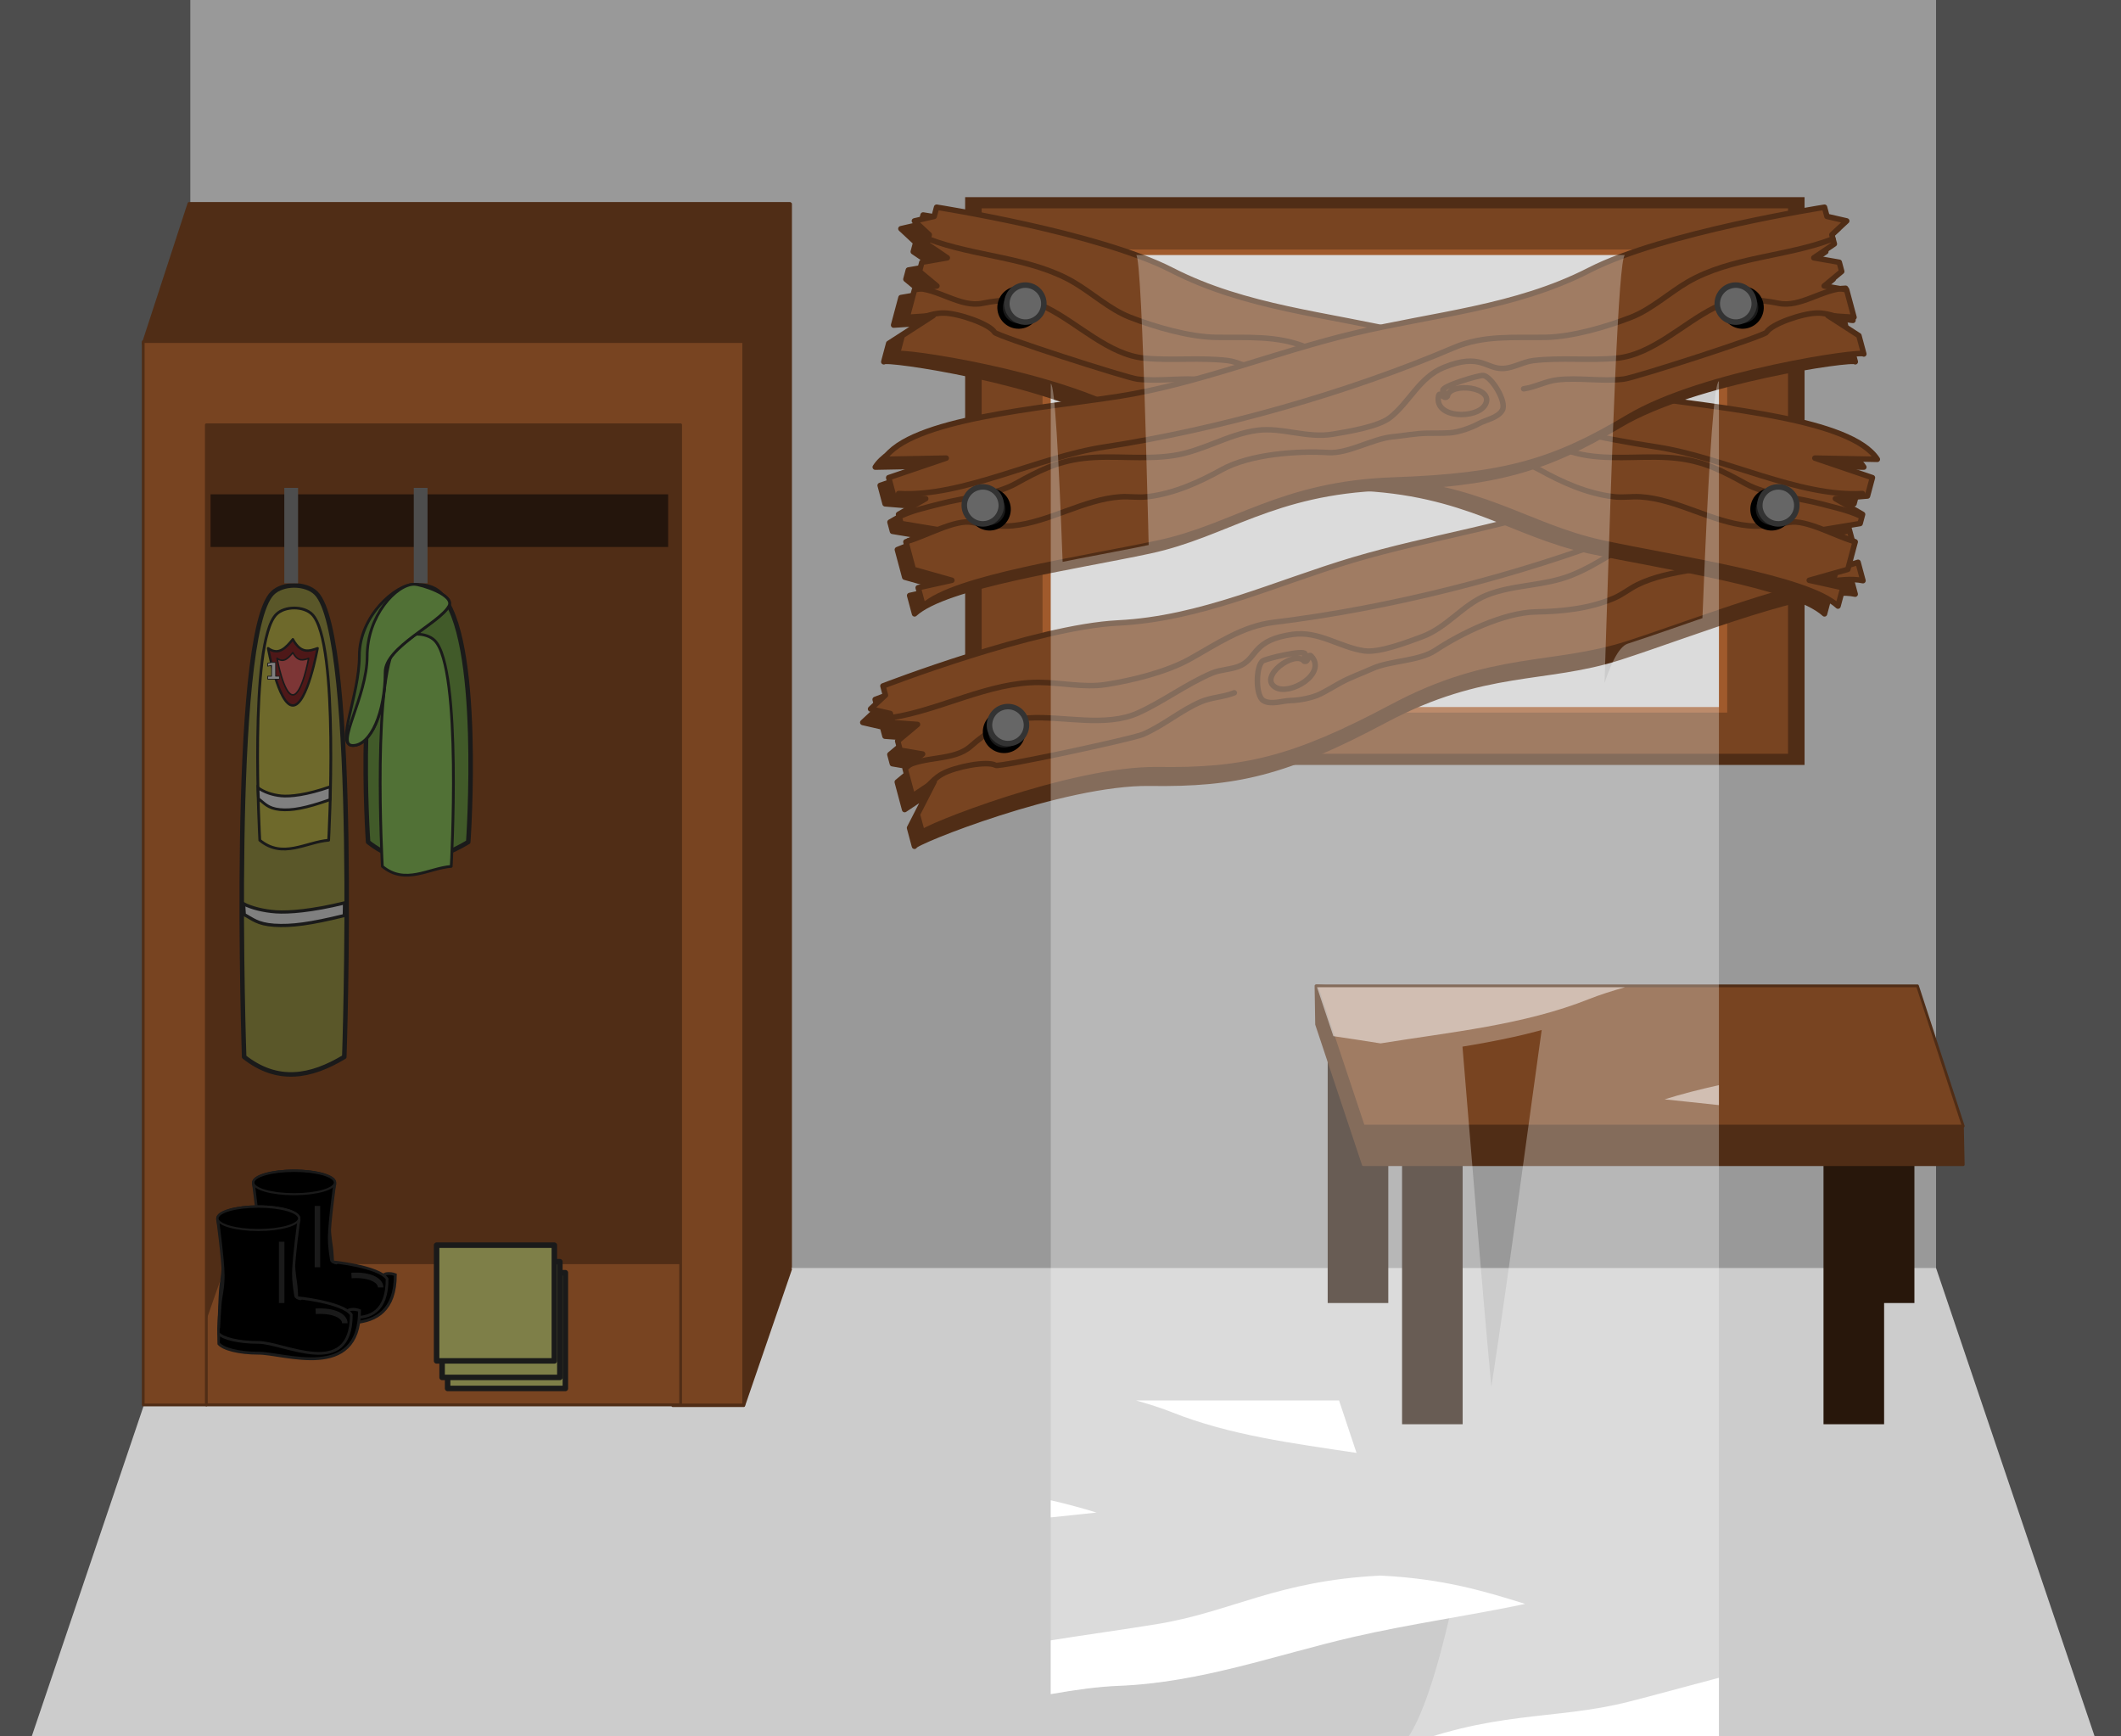
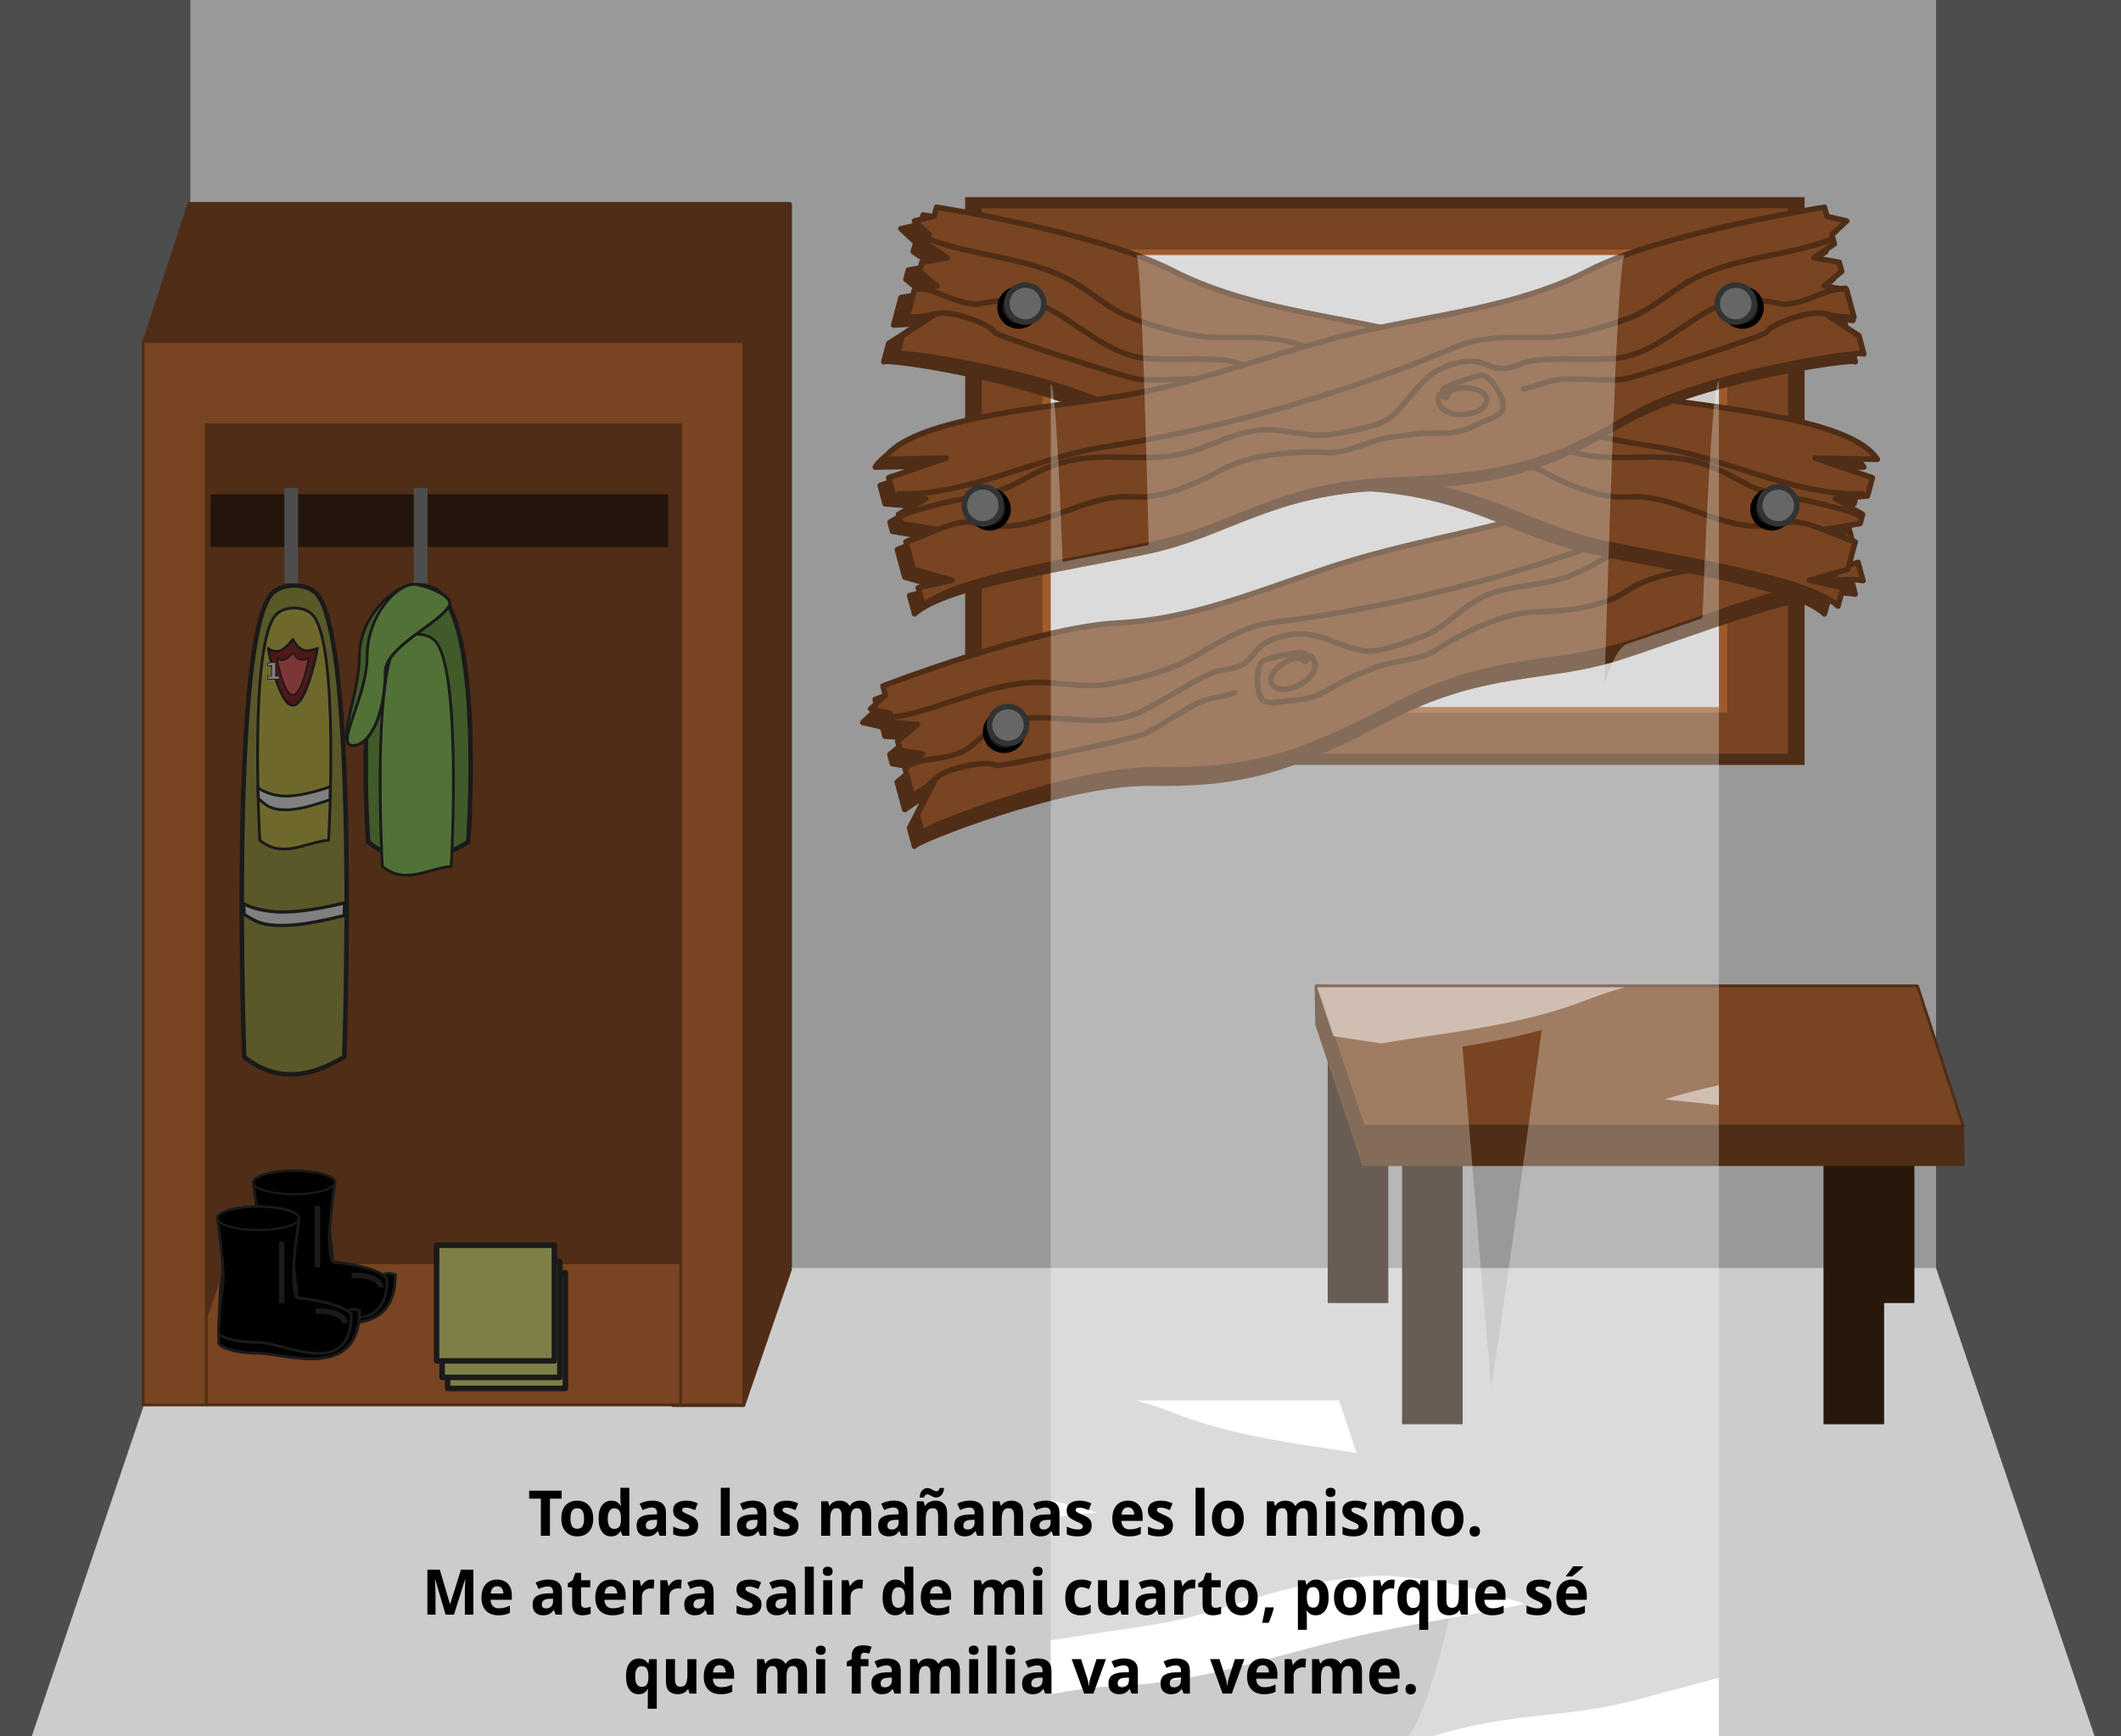
<svg xmlns="http://www.w3.org/2000/svg" xmlns:xlink="http://www.w3.org/1999/xlink" width="770" height="630" id="svg3278" version="1.1">
  <defs id="defs3280">
    <linearGradient id="linearGradient4166">
      <stop style="stop-color:#ff3838;stop-opacity:0.227;" offset="0" id="stop4168" />
      <stop style="stop-color:#cc0000;stop-opacity:0.636;" offset="1" id="stop4170" />
    </linearGradient>
    <radialGradient xlink:href="#linearGradient4166" id="radialGradient4172" cx="389.616" cy="317.459" fx="389.616" fy="317.459" r="402.344" gradientTransform="matrix(1,0,0,0.8119508,0,59.69788)" gradientUnits="userSpaceOnUse" />
  </defs>
  <g id="layer1" transform="translate(0,-422.3622)">
    <rect y="881.242" x="-149.907" height="483.661" width="1074.802" id="rect4262" style="fill:#cccccc;stroke:none" />
    <path style="fill:#502d16;fill-opacity:1;fill-rule:nonzero;stroke:#502d16;stroke-width:1;stroke-linecap:round;stroke-linejoin:round;stroke-miterlimit:4;stroke-opacity:1;stroke-dasharray:none" d="m 287,460.75 -17,49.5 -25.75,0 19,-66.16 z" id="path4005" transform="translate(0,422.3622)" />
    <rect style="fill:#999999;stroke:none" id="rect4253" width="639.225" height="719.661" x="67.882" y="-259.367" transform="translate(0,422.3622)" />
    <rect y="836.362" x="662" height="103" width="22" id="rect4081" style="fill:#28170b;fill-opacity:1;fill-rule:nonzero;stroke:none" />
    <path style="fill:#4d4d4d;stroke:none" d="m 69.094,-283.375 -255.781,755.344 0,743.656 255.781,-755.344 z" transform="translate(0,422.3622)" id="rect4255" />
    <path id="path4260" d="m 702.853,138.987 255.781,755.344 0,743.656 -255.781,-755.344 z" style="fill:#4d4d4d;stroke:none" />
    <rect y="493.933" x="350.382" height="206.106" width="304.742" id="rect4285" style="fill:#502d16;fill-opacity:1;fill-rule:nonzero;stroke:none" />
    <rect style="fill:#784421;fill-opacity:1;fill-rule:nonzero;stroke:none" id="rect4264" width="292.742" height="197.99" x="356.382" y="75.628" transform="translate(0,422.3622)" />
    <rect style="fill:#a05a2c;fill-opacity:1;fill-rule:nonzero;stroke:none" id="rect4287" width="248.558" height="168.107" x="378.474" y="512.932" />
    <rect y="514.961" x="381.474" height="164.049" width="242.558" id="rect4266" style="fill:#cccccc;fill-opacity:1;fill-rule:nonzero;stroke:none" />
    <g id="g4311" transform="matrix(0.9659258,-0.258819,0.258819,0.9659258,-124.1909,257.4141)">
      <g id="g4289">
        <path id="path4283" d="m 318.441,518.961 c 0,0 58.926,-6.353 88.388,0 29.463,6.353 58.926,0.807 88.388,0 29.463,-0.807 59.693,3.072 88.388,0 28.695,-3.072 75.435,-11.812 88.388,0 l -22,5.447 22,1.447 0,3.447 0,3.447 -11,3.947 11,2.947 0,3.447 -12,5.447 12,1.447 0,3.447 0,3.447 0,3.447 -12.5,7.447 12.5,-0.553 0,3.447 0,3.447 c -13.582,-7.094 -59.961,-1.449 -88.388,0 -28.428,1.449 -48.547,-9.225 -88.388,0 -39.841,9.225 -58.25,8.534 -88.388,0 -30.138,-8.534 -88.572,-1.468 -88.388,0 l 0,-3.447 0,-3.447 9,-9.947 -9,3.053 0,-3.447 0,-3.447 0,-3.447 7.5,-3.447 -7.5,-3.447 0,-3.447 8.5,-3.947 -8.5,-2.947 0,-3.447 -6.5,-3.447 6.5,-3.447 z" style="fill:#502d16;fill-opacity:1;fill-rule:nonzero;stroke:#502d16;stroke-width:2;stroke-linecap:round;stroke-linejoin:round;stroke-miterlimit:4;stroke-opacity:1" />
        <path transform="translate(0,422.3622)" style="fill:#784421;fill-opacity:1;fill-rule:nonzero;stroke:#502d16;stroke-width:2;stroke-linecap:round;stroke-linejoin:round;stroke-miterlimit:4;stroke-opacity:1" d="m 322.441,92.599 c 0,0 58.926,-6.353 88.388,0 29.463,6.353 58.926,0.807 88.388,0 29.463,-0.807 59.693,3.072 88.388,0 28.695,-3.072 75.435,-11.812 88.388,0 l -22,5.447 22,1.447 0,3.447 0,3.447 -11,3.947 11,2.947 0,3.447 -12,5.447 12,1.447 0,3.447 0,3.447 0,3.447 -12.5,7.447 12.5,-0.553 0,3.447 0,3.447 c -13.582,-7.094 -59.961,-1.449 -88.388,0 -28.428,1.449 -48.547,-9.225 -88.388,0 -39.841,9.225 -58.25,8.534 -88.388,0 -30.138,-8.534 -88.572,-1.468 -88.388,0 l 0,-3.447 0,-3.447 9,-9.947 -9,3.053 0,-3.447 0,-3.447 0,-3.447 7.5,-3.447 -7.5,-3.447 0,-3.447 8.5,-3.947 -8.5,-2.947 0,-3.447 -6.5,-3.447 6.5,-3.447 z" id="rect4270" />
        <path style="fill:none;stroke:#502d16;stroke-width:2;stroke-linecap:round;stroke-linejoin:round;stroke-miterlimit:4;stroke-opacity:1;stroke-dasharray:none" d="m 322.5,104.5 c 17.903,1.922 37.417,-3.295 55,1.5 7.428,2.026 15.294,6.144 23,7 9.648,1.072 22.629,1.343 32,-1 10.844,-2.711 21.536,-6.638 33,-5 41.213,5.888 90.092,6.656 132,2 24.402,-2.711 54.617,4.294 76.5,-3" id="path4274" transform="translate(0,422.3622)" />
        <path style="fill:none;stroke:#502d16;stroke-width:2;stroke-linecap:round;stroke-linejoin:round;stroke-miterlimit:4;stroke-opacity:1;stroke-dasharray:none" d="m 675,114 c -4.793,-0.8 -9.665,-0.5 -14.5,-0.5 -8.518,0 -20.102,2.1 -28.5,0 -8.909,-2.227 -16.405,-3.871 -26,-2.5 -10.634,1.519 -20.936,6.271 -32,7.5 -10.648,1.183 -21.064,-2.304 -31.5,-1 -9.164,1.145 -16.767,7.615 -26.5,8.5 -5.44,0.495 -16.418,1.678 -21.5,-0.5 -8.182,-3.507 -14.003,-11.313 -23.5,-12.5 -14.519,-1.815 -14.522,4.704 -21,6 -3.488,0.698 -7.496,-0.501 -11,0 -9.971,1.424 -19.727,5.371 -29.5,7 -12.908,2.151 -26.619,-6.024 -39,-8.5 -8.116,-1.623 -16.327,1.163 -23,4.5 -7.217,3.608 -16.853,-0.999 -24.848,1" id="path4276" transform="translate(0,422.3622)" />
        <path style="fill:none;stroke:#502d16;stroke-width:2;stroke-linecap:round;stroke-linejoin:round;stroke-miterlimit:4;stroke-opacity:1;stroke-dasharray:none" d="m 472.5,123.5 c -2.237,-5.012 -17.82,1.18 -12.5,6.5 4.278,4.278 19.264,0.028 15.5,-7.5 -0.919,-1.839 -1.402,2.065 -3,1 -0.747,-0.498 1,-1.602 1,-2.5 0,-1.632 -13.938,-2.021 -15.5,-1.5 -2.865,0.955 -5.996,11.504 -3.5,14 2.29,2.29 6.719,1.805 9.5,2.5 2.962,0.741 7.869,1.126 11,0.5 2.658,-0.532 5.374,-1.344 8,-2 4.12,-1.03 8.279,-1.297 12.5,-2 7.245,-1.208 17.076,1.808 24,-0.5 10.624,-3.541 27.52,-6.87 39,-4 9,2.25 18.817,3.883 28.5,2.5 3.417,-0.488 6.298,-1.86 9.5,-2.5 13.044,-2.609 27.375,2.188 40.5,0 4.786,-0.798 9.79,-2.895 14,-5 5.47,-2.735 17.807,0.5 24,0.5" id="path4278" transform="translate(0,422.3622)" />
        <path style="fill:none;stroke:#502d16;stroke-width:2;stroke-linecap:round;stroke-linejoin:round;stroke-miterlimit:4;stroke-opacity:1;stroke-dasharray:none" d="m 445,128 c -4.094,0.511 -8.417,-0.583 -12.5,0 -7.92,1.131 -15.431,4.847 -23.5,6 -4.149,0.593 -53.398,-1.898 -54.5,-3 -2.462,-2.462 -14.363,-3.284 -19.5,-2 -4.919,1.23 -7.722,4.546 -11.909,5.942" id="path4280" transform="translate(0,422.3622)" />
      </g>
      <g transform="translate(-12,0)" id="g4301">
        <path transform="translate(-2,424.3622)" d="m 664.327,118.055 c 0,3.71 -3.008,6.718 -6.718,6.718 -3.71,0 -6.718,-3.008 -6.718,-6.718 0,-3.71 3.008,-6.718 6.718,-6.718 3.71,0 6.718,3.008 6.718,6.718 z" id="path4299" style="fill:#1a1a1a;fill-opacity:1;fill-rule:nonzero;stroke:#000000;stroke-width:2;stroke-linecap:round;stroke-linejoin:round;stroke-miterlimit:4;stroke-opacity:1;stroke-dasharray:none" />
        <path style="fill:#666666;fill-opacity:1;fill-rule:nonzero;stroke:#333333;stroke-width:2;stroke-linecap:round;stroke-linejoin:round;stroke-miterlimit:4;stroke-opacity:1;stroke-dasharray:none" id="path4297" d="m 664.327,118.055 c 0,3.71 -3.008,6.718 -6.718,6.718 -3.71,0 -6.718,-3.008 -6.718,-6.718 0,-3.71 3.008,-6.718 6.718,-6.718 3.71,0 6.718,3.008 6.718,6.718 z" transform="translate(0,422.3622)" />
      </g>
      <g transform="translate(-295,0)" id="g4305">
        <path style="fill:#1a1a1a;fill-opacity:1;fill-rule:nonzero;stroke:#000000;stroke-width:2;stroke-linecap:round;stroke-linejoin:round;stroke-miterlimit:4;stroke-opacity:1;stroke-dasharray:none" id="path4307" d="m 664.327,118.055 c 0,3.71 -3.008,6.718 -6.718,6.718 -3.71,0 -6.718,-3.008 -6.718,-6.718 0,-3.71 3.008,-6.718 6.718,-6.718 3.71,0 6.718,3.008 6.718,6.718 z" transform="translate(-2,424.3622)" />
        <path transform="translate(0,422.3622)" d="m 664.327,118.055 c 0,3.71 -3.008,6.718 -6.718,6.718 -3.71,0 -6.718,-3.008 -6.718,-6.718 0,-3.71 3.008,-6.718 6.718,-6.718 3.71,0 6.718,3.008 6.718,6.718 z" id="path4309" style="fill:#666666;fill-opacity:1;fill-rule:nonzero;stroke:#333333;stroke-width:2;stroke-linecap:round;stroke-linejoin:round;stroke-miterlimit:4;stroke-opacity:1;stroke-dasharray:none" />
      </g>
    </g>
    <g transform="matrix(0.9659258,0.258819,-0.258819,0.9659258,161.8539,-83.28221)" id="g4326">
      <g id="g4328">
        <path style="fill:#502d16;fill-opacity:1;fill-rule:nonzero;stroke:#502d16;stroke-width:2;stroke-linecap:round;stroke-linejoin:round;stroke-miterlimit:4;stroke-opacity:1" d="m 318.441,518.961 c 0,0 58.926,-6.353 88.388,0 29.463,6.353 58.926,0.807 88.388,0 29.463,-0.807 59.693,3.072 88.388,0 28.695,-3.072 75.435,-11.812 88.388,0 l -22,5.447 22,1.447 0,3.447 0,3.447 -11,3.947 11,2.947 0,3.447 -12,5.447 12,1.447 0,3.447 0,3.447 0,3.447 -12.5,7.447 12.5,-0.553 0,3.447 0,3.447 c -13.582,-7.094 -59.961,-1.449 -88.388,0 -28.428,1.449 -48.547,-9.225 -88.388,0 -39.841,9.225 -58.25,8.534 -88.388,0 -30.138,-8.534 -88.572,-1.468 -88.388,0 l 0,-3.447 0,-3.447 9,-9.947 -9,3.053 0,-3.447 0,-3.447 0,-3.447 7.5,-3.447 -7.5,-3.447 0,-3.447 8.5,-3.947 -8.5,-2.947 0,-3.447 -6.5,-3.447 6.5,-3.447 z" id="path4330" />
        <path id="path4332" d="m 322.441,92.599 c 0,0 58.926,-6.353 88.388,0 29.463,6.353 58.926,0.807 88.388,0 29.463,-0.807 59.693,3.072 88.388,0 28.695,-3.072 75.435,-11.812 88.388,0 l -22,5.447 22,1.447 0,3.447 0,3.447 -11,3.947 11,2.947 0,3.447 -12,5.447 12,1.447 0,3.447 0,3.447 0,3.447 -12.5,7.447 12.5,-0.553 0,3.447 0,3.447 c -13.582,-7.094 -59.961,-1.449 -88.388,0 -28.428,1.449 -48.547,-9.225 -88.388,0 -39.841,9.225 -58.25,8.534 -88.388,0 -30.138,-8.534 -88.572,-1.468 -88.388,0 l 0,-3.447 0,-3.447 9,-9.947 -9,3.053 0,-3.447 0,-3.447 0,-3.447 7.5,-3.447 -7.5,-3.447 0,-3.447 8.5,-3.947 -8.5,-2.947 0,-3.447 -6.5,-3.447 6.5,-3.447 z" style="fill:#784421;fill-opacity:1;fill-rule:nonzero;stroke:#502d16;stroke-width:2;stroke-linecap:round;stroke-linejoin:round;stroke-miterlimit:4;stroke-opacity:1" transform="translate(0,422.3622)" />
        <path transform="translate(0,422.3622)" id="path4334" d="m 322.5,104.5 c 17.903,1.922 37.417,-3.295 55,1.5 7.428,2.026 15.294,6.144 23,7 9.648,1.072 22.629,1.343 32,-1 10.844,-2.711 21.536,-6.638 33,-5 41.213,5.888 90.092,6.656 132,2 24.402,-2.711 54.617,4.294 76.5,-3" style="fill:none;stroke:#502d16;stroke-width:2;stroke-linecap:round;stroke-linejoin:round;stroke-miterlimit:4;stroke-opacity:1;stroke-dasharray:none" />
        <path transform="translate(0,422.3622)" id="path4336" d="m 675,114 c -4.793,-0.8 -9.665,-0.5 -14.5,-0.5 -8.518,0 -20.102,2.1 -28.5,0 -8.909,-2.227 -16.405,-3.871 -26,-2.5 -10.634,1.519 -20.936,6.271 -32,7.5 -10.648,1.183 -21.064,-2.304 -31.5,-1 -9.164,1.145 -16.767,7.615 -26.5,8.5 -5.44,0.495 -16.418,1.678 -21.5,-0.5 -8.182,-3.507 -14.003,-11.313 -23.5,-12.5 -14.519,-1.815 -14.522,4.704 -21,6 -3.488,0.698 -7.496,-0.501 -11,0 -9.971,1.424 -19.727,5.371 -29.5,7 -12.908,2.151 -26.619,-6.024 -39,-8.5 -8.116,-1.623 -16.327,1.163 -23,4.5 -7.217,3.608 -16.853,-0.999 -24.848,1" style="fill:none;stroke:#502d16;stroke-width:2;stroke-linecap:round;stroke-linejoin:round;stroke-miterlimit:4;stroke-opacity:1;stroke-dasharray:none" />
        <path transform="translate(0,422.3622)" id="path4338" d="m 472.5,123.5 c -2.237,-5.012 -17.82,1.18 -12.5,6.5 4.278,4.278 19.264,0.028 15.5,-7.5 -0.919,-1.839 -1.402,2.065 -3,1 -0.747,-0.498 1,-1.602 1,-2.5 0,-1.632 -13.938,-2.021 -15.5,-1.5 -2.865,0.955 -5.996,11.504 -3.5,14 2.29,2.29 6.719,1.805 9.5,2.5 2.962,0.741 7.869,1.126 11,0.5 2.658,-0.532 5.374,-1.344 8,-2 4.12,-1.03 8.279,-1.297 12.5,-2 7.245,-1.208 17.076,1.808 24,-0.5 10.624,-3.541 27.52,-6.87 39,-4 9,2.25 18.817,3.883 28.5,2.5 3.417,-0.488 6.298,-1.86 9.5,-2.5 13.044,-2.609 27.375,2.188 40.5,0 4.786,-0.798 9.79,-2.895 14,-5 5.47,-2.735 17.807,0.5 24,0.5" style="fill:none;stroke:#502d16;stroke-width:2;stroke-linecap:round;stroke-linejoin:round;stroke-miterlimit:4;stroke-opacity:1;stroke-dasharray:none" />
        <path transform="translate(0,422.3622)" id="path4340" d="m 445,128 c -4.094,0.511 -8.417,-0.583 -12.5,0 -7.92,1.131 -15.431,4.847 -23.5,6 -4.149,0.593 -53.398,-1.898 -54.5,-3 -2.462,-2.462 -14.363,-3.284 -19.5,-2 -4.919,1.23 -7.722,4.546 -11.909,5.942" style="fill:none;stroke:#502d16;stroke-width:2;stroke-linecap:round;stroke-linejoin:round;stroke-miterlimit:4;stroke-opacity:1;stroke-dasharray:none" />
      </g>
      <g id="g4342" transform="translate(-12,0)">
        <path style="fill:#1a1a1a;fill-opacity:1;fill-rule:nonzero;stroke:#000000;stroke-width:2;stroke-linecap:round;stroke-linejoin:round;stroke-miterlimit:4;stroke-opacity:1;stroke-dasharray:none" id="path4344" d="m 664.327,118.055 c 0,3.71 -3.008,6.718 -6.718,6.718 -3.71,0 -6.718,-3.008 -6.718,-6.718 0,-3.71 3.008,-6.718 6.718,-6.718 3.71,0 6.718,3.008 6.718,6.718 z" transform="translate(-2,424.3622)" />
        <path transform="translate(0,422.3622)" d="m 664.327,118.055 c 0,3.71 -3.008,6.718 -6.718,6.718 -3.71,0 -6.718,-3.008 -6.718,-6.718 0,-3.71 3.008,-6.718 6.718,-6.718 3.71,0 6.718,3.008 6.718,6.718 z" id="path4346" style="fill:#666666;fill-opacity:1;fill-rule:nonzero;stroke:#333333;stroke-width:2;stroke-linecap:round;stroke-linejoin:round;stroke-miterlimit:4;stroke-opacity:1;stroke-dasharray:none" />
      </g>
      <g id="g4348" transform="translate(-295,0)">
        <path transform="translate(-2,424.3622)" d="m 664.327,118.055 c 0,3.71 -3.008,6.718 -6.718,6.718 -3.71,0 -6.718,-3.008 -6.718,-6.718 0,-3.71 3.008,-6.718 6.718,-6.718 3.71,0 6.718,3.008 6.718,6.718 z" id="path4350" style="fill:#1a1a1a;fill-opacity:1;fill-rule:nonzero;stroke:#000000;stroke-width:2;stroke-linecap:round;stroke-linejoin:round;stroke-miterlimit:4;stroke-opacity:1;stroke-dasharray:none" />
        <path style="fill:#666666;fill-opacity:1;fill-rule:nonzero;stroke:#333333;stroke-width:2;stroke-linecap:round;stroke-linejoin:round;stroke-miterlimit:4;stroke-opacity:1;stroke-dasharray:none" id="path4352" d="m 664.327,118.055 c 0,3.71 -3.008,6.718 -6.718,6.718 -3.71,0 -6.718,-3.008 -6.718,-6.718 0,-3.71 3.008,-6.718 6.718,-6.718 3.71,0 6.718,3.008 6.718,6.718 z" transform="translate(0,422.3622)" />
      </g>
    </g>
    <g id="g4354" transform="matrix(-0.9659258,0.258819,0.258819,0.9659258,840.5305,-83.28221)">
      <g id="g4356">
        <path id="path4358" d="m 326.168,516.89 c 0,0 58.926,-6.353 88.388,0 29.463,6.353 58.926,0.807 88.388,0 29.463,-0.807 59.693,3.072 88.388,0 28.695,-3.072 75.435,-11.812 88.388,0 l -22,5.447 22,1.447 0,3.447 0,3.447 -11,3.947 11,2.947 0,3.447 -12,5.447 12,1.447 0,3.447 0,3.447 0,3.447 -12.5,7.447 12.5,-0.553 0,3.447 0,3.447 c -13.582,-7.094 -59.961,-1.449 -88.388,0 -28.428,1.449 -48.547,-9.225 -88.388,0 -39.841,9.225 -58.25,8.534 -88.388,0 -30.138,-8.534 -88.572,-1.468 -88.388,0 l 0,-3.447 0,-3.447 9,-9.947 -9,3.053 0,-3.447 0,-3.447 0,-3.447 7.5,-3.447 -7.5,-3.447 0,-3.447 8.5,-3.947 -8.5,-2.947 0,-3.447 -6.5,-3.447 6.5,-3.447 z" style="fill:#502d16;fill-opacity:1;fill-rule:nonzero;stroke:#502d16;stroke-width:2;stroke-linecap:round;stroke-linejoin:round;stroke-miterlimit:4;stroke-opacity:1" />
        <path transform="translate(0,422.3622)" style="fill:#784421;fill-opacity:1;fill-rule:nonzero;stroke:#502d16;stroke-width:2;stroke-linecap:round;stroke-linejoin:round;stroke-miterlimit:4;stroke-opacity:1" d="m 322.441,92.599 c 0,0 58.926,-6.353 88.388,0 29.463,6.353 58.926,0.807 88.388,0 29.463,-0.807 59.693,3.072 88.388,0 28.695,-3.072 75.435,-11.812 88.388,0 l -22,5.447 22,1.447 0,3.447 0,3.447 -11,3.947 11,2.947 0,3.447 -12,5.447 12,1.447 0,3.447 0,3.447 0,3.447 -12.5,7.447 12.5,-0.553 0,3.447 0,3.447 c -13.582,-7.094 -59.961,-1.449 -88.388,0 -28.428,1.449 -48.547,-9.225 -88.388,0 -39.841,9.225 -58.25,8.534 -88.388,0 -30.138,-8.534 -88.572,-1.468 -88.388,0 l 0,-3.447 0,-3.447 9,-9.947 -9,3.053 0,-3.447 0,-3.447 0,-3.447 7.5,-3.447 -7.5,-3.447 0,-3.447 8.5,-3.947 -8.5,-2.947 0,-3.447 -6.5,-3.447 6.5,-3.447 z" id="path4360" />
        <path style="fill:none;stroke:#502d16;stroke-width:2;stroke-linecap:round;stroke-linejoin:round;stroke-miterlimit:4;stroke-opacity:1;stroke-dasharray:none" d="m 322.5,104.5 c 17.903,1.922 37.417,-3.295 55,1.5 7.428,2.026 15.294,6.144 23,7 9.648,1.072 22.629,1.343 32,-1 10.844,-2.711 21.536,-6.638 33,-5 41.213,5.888 90.092,6.656 132,2 24.402,-2.711 54.617,4.294 76.5,-3" id="path4362" transform="translate(0,422.3622)" />
        <path style="fill:none;stroke:#502d16;stroke-width:2;stroke-linecap:round;stroke-linejoin:round;stroke-miterlimit:4;stroke-opacity:1;stroke-dasharray:none" d="m 675,114 c -4.793,-0.8 -9.665,-0.5 -14.5,-0.5 -8.518,0 -20.102,2.1 -28.5,0 -8.909,-2.227 -16.405,-3.871 -26,-2.5 -10.634,1.519 -20.936,6.271 -32,7.5 -10.648,1.183 -21.064,-2.304 -31.5,-1 -9.164,1.145 -16.767,7.615 -26.5,8.5 -5.44,0.495 -16.418,1.678 -21.5,-0.5 -8.182,-3.507 -14.003,-11.313 -23.5,-12.5 -14.519,-1.815 -14.522,4.704 -21,6 -3.488,0.698 -7.496,-0.501 -11,0 -9.971,1.424 -19.727,5.371 -29.5,7 -12.908,2.151 -26.619,-6.024 -39,-8.5 -8.116,-1.623 -16.327,1.163 -23,4.5 -7.217,3.608 -16.853,-0.999 -24.848,1" id="path4364" transform="translate(0,422.3622)" />
        <path style="fill:none;stroke:#502d16;stroke-width:2;stroke-linecap:round;stroke-linejoin:round;stroke-miterlimit:4;stroke-opacity:1;stroke-dasharray:none" d="m 472.5,123.5 c -2.237,-5.012 -17.82,1.18 -12.5,6.5 4.278,4.278 19.264,0.028 15.5,-7.5 -0.919,-1.839 -1.402,2.065 -3,1 -0.747,-0.498 1,-1.602 1,-2.5 0,-1.632 -13.938,-2.021 -15.5,-1.5 -2.865,0.955 -5.996,11.504 -3.5,14 2.29,2.29 6.719,1.805 9.5,2.5 2.962,0.741 7.869,1.126 11,0.5 2.658,-0.532 5.374,-1.344 8,-2 4.12,-1.03 8.279,-1.297 12.5,-2 7.245,-1.208 17.076,1.808 24,-0.5 10.624,-3.541 27.52,-6.87 39,-4 9,2.25 18.817,3.883 28.5,2.5 3.417,-0.488 6.298,-1.86 9.5,-2.5 13.044,-2.609 27.375,2.188 40.5,0 4.786,-0.798 9.79,-2.895 14,-5 5.47,-2.735 17.807,0.5 24,0.5" id="path4366" transform="translate(0,422.3622)" />
        <path style="fill:none;stroke:#502d16;stroke-width:2;stroke-linecap:round;stroke-linejoin:round;stroke-miterlimit:4;stroke-opacity:1;stroke-dasharray:none" d="m 445,128 c -4.094,0.511 -8.417,-0.583 -12.5,0 -7.92,1.131 -15.431,4.847 -23.5,6 -4.149,0.593 -53.398,-1.898 -54.5,-3 -2.462,-2.462 -14.363,-3.284 -19.5,-2 -4.919,1.23 -7.722,4.546 -11.909,5.942" id="path4368" transform="translate(0,422.3622)" />
      </g>
      <g transform="translate(-12,0)" id="g4370">
        <path transform="translate(-2,424.3622)" d="m 664.327,118.055 c 0,3.71 -3.008,6.718 -6.718,6.718 -3.71,0 -6.718,-3.008 -6.718,-6.718 0,-3.71 3.008,-6.718 6.718,-6.718 3.71,0 6.718,3.008 6.718,6.718 z" id="path4372" style="fill:#1a1a1a;fill-opacity:1;fill-rule:nonzero;stroke:#000000;stroke-width:2;stroke-linecap:round;stroke-linejoin:round;stroke-miterlimit:4;stroke-opacity:1;stroke-dasharray:none" />
        <path style="fill:#666666;fill-opacity:1;fill-rule:nonzero;stroke:#333333;stroke-width:2;stroke-linecap:round;stroke-linejoin:round;stroke-miterlimit:4;stroke-opacity:1;stroke-dasharray:none" id="path4374" d="m 664.327,118.055 c 0,3.71 -3.008,6.718 -6.718,6.718 -3.71,0 -6.718,-3.008 -6.718,-6.718 0,-3.71 3.008,-6.718 6.718,-6.718 3.71,0 6.718,3.008 6.718,6.718 z" transform="translate(0,422.3622)" />
      </g>
      <g transform="translate(-295,0)" id="g4376">
        <path style="fill:#1a1a1a;fill-opacity:1;fill-rule:nonzero;stroke:#000000;stroke-width:2;stroke-linecap:round;stroke-linejoin:round;stroke-miterlimit:4;stroke-opacity:1;stroke-dasharray:none" id="path4378" d="m 664.327,118.055 c 0,3.71 -3.008,6.718 -6.718,6.718 -3.71,0 -6.718,-3.008 -6.718,-6.718 0,-3.71 3.008,-6.718 6.718,-6.718 3.71,0 6.718,3.008 6.718,6.718 z" transform="translate(-2,424.3622)" />
        <path transform="translate(0,422.3622)" d="m 664.327,118.055 c 0,3.71 -3.008,6.718 -6.718,6.718 -3.71,0 -6.718,-3.008 -6.718,-6.718 0,-3.71 3.008,-6.718 6.718,-6.718 3.71,0 6.718,3.008 6.718,6.718 z" id="path4380" style="fill:#666666;fill-opacity:1;fill-rule:nonzero;stroke:#333333;stroke-width:2;stroke-linecap:round;stroke-linejoin:round;stroke-miterlimit:4;stroke-opacity:1;stroke-dasharray:none" />
      </g>
    </g>
    <rect style="fill:#28170b;fill-opacity:1;fill-rule:nonzero;stroke:none;stroke-width:2;stroke-linecap:butt;stroke-linejoin:round;stroke-miterlimit:4;stroke-opacity:1;stroke-dasharray:none" id="rect4079" width="22" height="103" x="509" y="414" transform="translate(0,422.3622)" />
    <rect style="fill:#502d16;fill-opacity:1;fill-rule:nonzero;stroke:#502d16;stroke-width:1;stroke-linecap:round;stroke-linejoin:round;stroke-miterlimit:4;stroke-opacity:1;stroke-dasharray:none" id="rect3999" width="218" height="386" x="69" y="496.362" />
    <path style="fill:#502d16;fill-opacity:1;fill-rule:nonzero;stroke:#502d16;stroke-width:1;stroke-linecap:round;stroke-linejoin:round;stroke-miterlimit:4;stroke-opacity:1;stroke-dasharray:none" d="m 68.589,73.861 218.142,0 -16.971,50.912 -217.789,0 z" id="path4003" transform="translate(0,422.3622)" />
    <path style="fill:#502d16;fill-opacity:1;fill-rule:nonzero;stroke:#502d16;stroke-width:0.79;stroke-linecap:round;stroke-linejoin:round;stroke-miterlimit:4;stroke-opacity:1" d="m 74.895,576.545 172.21,0 0,355.922 -172.21,0 z" id="rect4007" />
    <rect style="fill:#24150c;fill-opacity:1;fill-rule:nonzero;stroke:#502d16;stroke-width:0.942;stroke-linecap:round;stroke-linejoin:round;stroke-miterlimit:4;stroke-opacity:1;stroke-dasharray:none" id="rect4010" width="167.058" height="20.058" x="75.971" y="601.333" />
    <path style="fill:#5a5729;fill-opacity:1;fill-rule:nonzero;stroke:#1a1a1a;stroke-width:1.639;stroke-linecap:round;stroke-linejoin:round;stroke-miterlimit:4;stroke-opacity:1" d="m 98.886,637.681 c 3.737,-3.737 12.118,-3.737 15.855,0 15.557,15.557 10.253,168.332 10.253,168.332 -12.12,7.323 -24.241,9.583 -36.361,0 0,0 -5.304,-152.775 10.253,-168.332 z" id="rect4014" />
    <path style="fill:#6e692b;fill-opacity:1;fill-rule:nonzero;stroke:#1a1a1a;stroke-width:1;stroke-linecap:round;stroke-linejoin:round;stroke-miterlimit:4;stroke-opacity:1" d="m 100.324,645.362 c 3.059,-3.059 9.92,-3.059 12.979,0 10.034,10.034 6.01,82 6.01,82 -8.333,0.683 -16.667,6.864 -25,0 0,0 -4.024,-71.966 6.01,-82 z" id="rect4012" />
    <path style="fill:#4e1818;fill-opacity:1;fill-rule:nonzero;stroke:#1a1a1a;stroke-width:0.871;stroke-linecap:round;stroke-linejoin:round;stroke-miterlimit:4;stroke-opacity:1" d="m 106.314,678.447 c -5.253,0 -8.99,-20.785 -8.99,-20.785 3.856,2.782 6.439,-0.163 8.99,-3.25 2.997,5.461 5.993,4.281 8.99,3.25 0,0 -3.737,20.785 -8.99,20.785 z" id="path4016" />
    <path id="path4019" d="m 106.314,674.6 c -3.354,0 -5.74,-13.27 -5.74,-13.27 2.462,1.776 4.111,-0.104 5.74,-2.075 1.913,3.486 3.826,2.733 5.74,2.075 0,0 -2.386,13.27 -5.74,13.27 z" style="fill:#7d3636;fill-opacity:1;fill-rule:nonzero;stroke:#1a1a1a;stroke-width:0.556;stroke-linecap:round;stroke-linejoin:round;stroke-miterlimit:4;stroke-opacity:1" />
    <text xml:space="preserve" style="font-size:8.334px;font-style:normal;font-variant:normal;font-weight:bold;font-stretch:normal;text-align:center;text-anchor:middle;fill:#808080;fill-opacity:1;fill-rule:nonzero;stroke:#1a1a1a;stroke-width:0.278;stroke-linecap:round;stroke-linejoin:round;stroke-miterlimit:4;stroke-opacity:1;stroke-dasharray:none;font-family:DejaVu Sans;-inkscape-font-specification:DejaVu Sans Bold" x="106.371" y="668.903" id="text4021">
      <tspan id="tspan4023" x="106.371" y="668.903" style="fill:#808080;stroke:#1a1a1a;stroke-width:0.278">1</tspan>
    </text>
    <path style="font-size:medium;font-style:normal;font-variant:normal;font-weight:normal;font-stretch:normal;text-indent:0;text-align:start;text-decoration:none;line-height:normal;letter-spacing:normal;word-spacing:normal;text-transform:none;direction:ltr;block-progression:tb;writing-mode:lr-tb;text-anchor:start;baseline-shift:baseline;color:#000000;fill:#808080;fill-opacity:1;stroke:#1a1a1a;stroke-width:1;stroke-miterlimit:4;stroke-dasharray:none;marker:none;visibility:visible;display:inline;overflow:visible;enable-background:accumulate;font-family:Sans;-inkscape-font-specification:Sans" d="m 119.867,707.956 c -8.484,2.978 -14.532,3.626 -17.772,3.312 -3.24,-0.314 -6.391,-1.43 -8.448,-2.969 l 0.182,4 c 2.136,1.598 3.393,3.514 7.766,3.938 4.372,0.423 9.356,-0.488 18.204,-3.594 z" id="path4029" />
    <path id="path4033" d="m 125.085,750.114 c -11.861,2.918 -20.317,3.552 -24.846,3.245 -4.529,-0.307 -8.934,-1.401 -11.81,-2.908 l 0.254,3.919 c 2.987,1.565 4.744,3.443 10.857,3.857 6.113,0.415 13.08,-0.478 25.451,-3.521 z" style="font-size:medium;font-style:normal;font-variant:normal;font-weight:normal;font-stretch:normal;text-indent:0;text-align:start;text-decoration:none;line-height:normal;letter-spacing:normal;word-spacing:normal;text-transform:none;direction:ltr;block-progression:tb;writing-mode:lr-tb;text-anchor:start;baseline-shift:baseline;color:#000000;fill:#808080;fill-opacity:1;stroke:#1a1a1a;stroke-width:1.17;stroke-miterlimit:4;stroke-dasharray:none;marker:none;visibility:visible;display:inline;overflow:visible;enable-background:accumulate;font-family:Sans;-inkscape-font-specification:Sans" />
    <path style="fill:none;stroke:#4d4d4d;stroke-width:5;stroke-linecap:butt;stroke-linejoin:round;stroke-miterlimit:4;stroke-opacity:1;stroke-dasharray:none" d="m 105.712,599.46 0,34.648" id="path4035" />
    <path style="fill:#784421;fill-opacity:1;stroke:none" d="m 82.024,881.242 174.302,0 4.95,50.558 -196.929,0 z" id="path4037" />
    <path style="fill:#784421;fill-opacity:1;fill-rule:nonzero;stroke:#502d16;stroke-width:1;stroke-linecap:round;stroke-linejoin:round;stroke-miterlimit:4;stroke-opacity:1;stroke-dasharray:none" d="M 52 124 L 52 510 L 74.906 510 L 74.906 154.188 L 247.094 154.188 L 247.094 510 L 270 510 L 270 124 L 52 124 z " transform="translate(0,422.3622)" id="rect4001" />
    <g id="g4056">
      <path style="fill:#000000;fill-opacity:1;fill-rule:nonzero;stroke:#1a1a1a;stroke-width:1.038" d="m 121.571,851.979 c 0,0.156 -1.993,8.153 -2.035,14.237 -0.02,2.857 0.375,6.115 0.794,8.799 0.2,1.284 0.406,4.608 0.575,8.062 0.081,1.668 23.604,10.086 18.675,3.268 -1.435,-1.985 2.281,-1.967 3.943,-1.257 0,25.865 -27.541,15.404 -36.74,15.48 -7.034,0 -12.921,-1.515 -14.42,-3.545 -0.059,-0.08 0.398,-18.463 0.853,-21.16 0.435,-2.583 0.868,-5.824 0.841,-8.685 -0.059,-6.392 -2.063,-15.016 -2.063,-15.199 0,-2.52 6.621,-4.562 14.789,-4.562 8.168,0 14.789,2.043 14.789,4.562 z" id="path4050" />
      <path id="path4047" d="m 121.572,851.626 c 0,0.144 -1.994,14.306 -2.037,19.945 -0.02,2.648 0.375,5.667 0.795,8.155 0.201,1.19 3.709,1.398 0.575,0.722 -0.526,-0.113 16.663,1.594 19.631,6.123 0,23.972 -24.557,10.017 -33.763,10.087 -7.039,0 -12.929,-1.404 -14.429,-3.285 -0.059,-0.074 0.399,-10.361 0.853,-12.861 0.435,-2.394 0.868,-5.398 0.842,-8.049 -0.059,-5.924 -2.065,-20.667 -2.065,-20.836 0,-2.335 6.626,-4.228 14.799,-4.228 8.173,0 14.799,1.893 14.799,4.228 z" style="fill:#000000;fill-opacity:1;fill-rule:nonzero;stroke:#1a1a1a" />
-       <path transform="matrix(0.7474619,0,0,0.7474619,26.96428,534.0002)" d="m 126.572,424.939 a 19.799,5.657 0 1 1 -39.598,0 19.799,5.657 0 1 1 39.598,0 z" id="path4045" style="fill:#000000;fill-opacity:1;fill-rule:nonzero;stroke:#1a1a1a" />
+       <path transform="matrix(0.7474619,0,0,0.7474619,26.96428,534.0002)" d="m 126.572,424.939 c 0,3.124 -8.864,5.657 -19.799,5.657 -10.935,0 -19.799,-2.533 -19.799,-5.657 0,-3.124 8.864,-5.657 19.799,-5.657 10.935,0 19.799,2.533 19.799,5.657 z" id="path4045" style="fill:#000000;fill-opacity:1;fill-rule:nonzero;stroke:#1a1a1a" />
      <path transform="translate(0,422.3622)" id="path4052" d="m 115.25,437.75 0,22.25" style="fill:#000000;fill-opacity:1;fill-rule:nonzero;stroke:#1a1a1a;stroke-width:2;stroke-linecap:butt;stroke-linejoin:round;stroke-miterlimit:4;stroke-opacity:1;stroke-dasharray:none" />
      <path id="path4054" d="m 127.594,885.362 c 6.675,-0.402 10.592,1.739 10.592,4.341" style="fill:#000000;fill-opacity:1;fill-rule:nonzero;stroke:#1a1a1a;stroke-width:2;stroke-linecap:butt;stroke-linejoin:round;stroke-miterlimit:4;stroke-opacity:1;stroke-dasharray:none" />
    </g>
    <g id="g4063" transform="translate(-13,13)">
      <path id="path4065" d="m 121.571,851.979 c 0,0.156 -1.993,8.153 -2.035,14.237 -0.02,2.857 0.375,6.115 0.794,8.799 0.2,1.284 0.406,4.608 0.575,8.062 0.081,1.668 23.604,10.086 18.675,3.268 -1.435,-1.985 2.281,-1.967 3.943,-1.257 0,25.865 -27.541,15.404 -36.74,15.48 -7.034,0 -12.921,-1.515 -14.42,-3.545 -0.059,-0.08 0.398,-18.463 0.853,-21.16 0.435,-2.583 0.868,-5.824 0.841,-8.685 -0.059,-6.392 -2.063,-15.016 -2.063,-15.199 0,-2.52 6.621,-4.562 14.789,-4.562 8.168,0 14.789,2.043 14.789,4.562 z" style="fill:#000000;fill-opacity:1;fill-rule:nonzero;stroke:#1a1a1a;stroke-width:1.038" />
      <path style="fill:#000000;fill-opacity:1;fill-rule:nonzero;stroke:#1a1a1a" d="m 121.572,851.626 c 0,0.144 -1.994,14.306 -2.037,19.945 -0.02,2.648 0.375,5.667 0.795,8.155 0.201,1.19 3.709,1.398 0.575,0.722 -0.526,-0.113 16.663,1.594 19.631,6.123 0,23.972 -24.557,10.017 -33.763,10.087 -7.039,0 -12.929,-1.404 -14.429,-3.285 -0.059,-0.074 0.399,-10.361 0.853,-12.861 0.435,-2.394 0.868,-5.398 0.842,-8.049 -0.059,-5.924 -2.065,-20.667 -2.065,-20.836 0,-2.335 6.626,-4.228 14.799,-4.228 8.173,0 14.799,1.893 14.799,4.228 z" id="path4067" />
-       <path style="fill:#000000;fill-opacity:1;fill-rule:nonzero;stroke:#1a1a1a" id="path4069" d="m 126.572,424.939 a 19.799,5.657 0 1 1 -39.598,0 19.799,5.657 0 1 1 39.598,0 z" transform="matrix(0.7474619,0,0,0.7474619,26.96428,534.0002)" />
+       <path style="fill:#000000;fill-opacity:1;fill-rule:nonzero;stroke:#1a1a1a" id="path4069" d="m 126.572,424.939 c 0,3.124 -8.864,5.657 -19.799,5.657 -10.935,0 -19.799,-2.533 -19.799,-5.657 0,-3.124 8.864,-5.657 19.799,-5.657 10.935,0 19.799,2.533 19.799,5.657 z" transform="matrix(0.7474619,0,0,0.7474619,26.96428,534.0002)" />
      <path style="fill:#000000;fill-opacity:1;fill-rule:nonzero;stroke:#1a1a1a;stroke-width:2;stroke-linecap:butt;stroke-linejoin:round;stroke-miterlimit:4;stroke-opacity:1;stroke-dasharray:none" d="m 115.25,437.75 0,22.25" id="path4071" transform="translate(0,422.3622)" />
      <path style="fill:#000000;fill-opacity:1;fill-rule:nonzero;stroke:#1a1a1a;stroke-width:2;stroke-linecap:butt;stroke-linejoin:round;stroke-miterlimit:4;stroke-opacity:1;stroke-dasharray:none" d="m 127.594,885.362 c 6.675,-0.402 10.592,1.739 10.592,4.341" id="path4073" />
    </g>
    <rect style="fill:#28170b;fill-opacity:1;fill-rule:nonzero;stroke:none" id="rect4083" width="22" height="103" x="673" y="792.362" />
    <rect y="792.362" x="482" height="103" width="22" id="rect4085" style="fill:#28170b;fill-opacity:1;fill-rule:nonzero;stroke:none" />
    <path style="fill:#502d16;fill-opacity:1;fill-rule:nonzero;stroke:#502d16;stroke-width:1;stroke-linecap:round;stroke-linejoin:round;stroke-miterlimit:4;stroke-opacity:1;stroke-dasharray:none" d="m 696.115,794.223 -218.365,-14 0.222,14 16.971,50.912 217.789,0 -0.299,-14.38 z" id="path4077" />
    <path id="path4075" d="m 696.115,780.223 -218.142,0 16.971,50.912 217.789,0 z" style="fill:#784421;fill-opacity:1;fill-rule:nonzero;stroke:#502d16;stroke-width:1;stroke-linecap:round;stroke-linejoin:round;stroke-miterlimit:4;stroke-opacity:1;stroke-dasharray:none" />
    <path style="fill:#ffffff;fill-opacity:1;fill-rule:nonzero;stroke:none" d="m 412.469,508.375 c 4.763,1.347 9.175,2.752 12.938,4.25 21.148,8.421 44.197,11.336 67.062,14.781 L 486.125,508.375 z m -31,36.219 0,6.219 c 5.721,-0.622 11.37,-1.182 16.594,-1.75 -5.197,-1.638 -10.842,-3.128 -16.594,-4.469 z M 501.188,571.938 c -37.488,1.844 -53.948,13.091 -80.688,17.531 -11.192,1.859 -25.354,3.799 -39.031,5.969 l 0,19.531 c 8.842,-1.569 17.339,-2.728 24.438,-3 30.103,-1.155 57.156,-11.229 85.406,-17.75 20.438,-4.718 41.874,-7.67 62.375,-12 -14.404,-4.482 -29.475,-9.152 -52.5,-10.281 z m 122.844,37.094 c -11.749,3.091 -23.446,6.361 -33.094,8.781 -27.084,6.795 -49.279,2.836 -85.375,17.75 -0.085,0.035 -0.165,0.059 -0.25,0.094 l 118.719,0 z" transform="translate(0,422.3622)" id="path4089" />
    <path style="fill:#ffffff;fill-opacity:0.509;fill-rule:nonzero;stroke:none" d="M 478.125 358.375 L 484.062 376.125 C 489.781 376.974 495.494 377.828 501.188 378.75 C 526.87 374.592 553.129 372.118 576.969 362.625 C 580.731 361.127 585.144 359.722 589.906 358.375 L 478.125 358.375 z M 624.031 393.906 C 617.202 395.425 610.448 397.128 604.312 399.062 C 610.487 399.735 617.227 400.398 624.031 401.156 L 624.031 393.906 z " transform="translate(0,422.3622)" id="path3229" />
    <path style="fill:#ffffff;fill-opacity:0.298;fill-rule:nonzero;stroke:none" d="m 412.469,92.594 c 4.763,1.736 9.175,415.965 12.938,417.5 23.838,9.725 50.101,-129.766 75.781,-125.507 25.682,-4.26 51.941,-6.768 75.781,-16.493 3.762,-1.535 8.175,-273.764 12.938,-275.5 z m 211.562,45.781 c -6.829,1.958 -13.584,407.046 -19.719,409.028 6.175,0.688 12.915,1.384 19.719,2.161 z m -242.562,0.906 0,409.935 c 5.721,-0.638 11.37,-1.231 16.594,-1.813 -5.197,-1.678 -10.842,-406.393 -16.594,-408.121 z M 501.188,174.5 c -37.488,2.377 -53.948,16.902 -80.688,22.625 -11.192,2.396 -25.354,4.891 -39.031,7.688 l 0,410.104 c 8.842,-1.607 17.339,-2.776 24.438,-3.055 30.103,-1.183 57.156,-11.502 85.406,-18.183 20.438,-4.833 41.874,-7.859 62.375,-12.296 -14.404,-4.591 -29.475,-405.428 -52.5,-406.883 z m 122.844,47.844 c -11.749,3.984 -23.446,8.193 -33.094,11.312 -27.084,8.757 -49.279,387.094 -85.375,402.374 -0.085,0.036 -0.165,0.063 -0.25,0.099 l 118.719,0 z" transform="translate(0,422.3622)" id="rect3160" />
    <path id="path4143" d="m 152.712,599.46 0,34.648" style="fill:none;stroke:#4d4d4d;stroke-width:5;stroke-linecap:butt;stroke-linejoin:round;stroke-miterlimit:4;stroke-opacity:1;stroke-dasharray:none" />
    <path id="path4145" d="m 143.886,637.681 c 3.737,-3.737 12.118,-3.737 15.855,0 15.557,15.557 10.253,90.332 10.253,90.332 -12.12,7.323 -24.241,9.583 -36.361,0 0,0 -5.304,-74.775 10.253,-90.332 z" style="fill:#415a29;fill-opacity:1;fill-rule:nonzero;stroke:#1a1a1a;stroke-width:1.639;stroke-linecap:round;stroke-linejoin:round;stroke-miterlimit:4;stroke-opacity:1" />
    <path id="path4147" d="m 144.824,654.862 c 3.059,-3.059 9.92,-3.059 12.979,0 10.034,10.034 6.01,82 6.01,82 -8.333,0.683 -16.667,6.864 -25,0 0,0 -4.024,-71.966 6.01,-82 z" style="fill:#517136;fill-opacity:1;fill-rule:nonzero;stroke:#1a1a1a;stroke-width:1;stroke-linecap:round;stroke-linejoin:round;stroke-miterlimit:4;stroke-opacity:1" />
    <path id="path4152" d="m 139.83,243.92 c 0,14.742 -5.263,26.693 -11.756,26.693 -6.492,0 2.386,-17.785 2.386,-32.527 0,-14.742 13.395,-25.986 19.887,-25.986 2.488,0 14.782,3.923 12.647,7.847 -3.437,6.315 -23.165,14.881 -23.165,23.973 z" style="fill:#415a29;fill-opacity:1;fill-rule:nonzero;stroke:#1a1a1a" transform="translate(0,422.3622)" />
    <path transform="translate(0,422.3622)" style="fill:#517136;fill-opacity:1;fill-rule:nonzero;stroke:#1a1a1a" d="m 139.83,243.92 c 0,14.742 -5.263,26.693 -11.756,26.693 -6.492,0 5.215,-17.608 5.215,-32.35 0,-14.742 10.566,-26.163 17.059,-26.163 2.488,0 14.782,3.923 12.647,7.847 -3.437,6.315 -23.165,14.881 -23.165,23.973 z" id="path4149" />
    <rect style="fill:#7e7f48;fill-opacity:1;fill-rule:nonzero;stroke:#1a1a1a;stroke-width:2;stroke-linecap:butt;stroke-linejoin:round;stroke-miterlimit:4;stroke-opacity:1;stroke-dasharray:none" id="rect4154" width="42.75" height="42" x="162.5" y="462" transform="translate(0,422.3622)" />
    <rect y="880.362" x="160.5" height="42" width="42.75" id="rect4156" style="fill:#7e7f48;fill-opacity:1;fill-rule:nonzero;stroke:#1a1a1a;stroke-width:2;stroke-linecap:butt;stroke-linejoin:round;stroke-miterlimit:4;stroke-opacity:1;stroke-dasharray:none" />
    <rect style="fill:#7e7f48;fill-opacity:1;fill-rule:nonzero;stroke:#1a1a1a;stroke-width:2;stroke-linecap:butt;stroke-linejoin:round;stroke-miterlimit:4;stroke-opacity:1;stroke-dasharray:none" id="rect4158" width="42.75" height="42" x="158.5" y="874.362" />
+     <text xml:space="preserve" style="font-size:22.39px;font-style:normal;font-variant:normal;font-weight:bold;font-stretch:normal;text-align:start;text-anchor:start;color:#000000;fill:#000000;fill-opacity:1;fill-rule:nonzero;stroke:none;stroke-width:1;marker:none;visibility:visible;display:inline;overflow:visible;enable-background:accumulate;font-family:Cantarell;-inkscape-font-specification:Cantarell Bold" x="394.037" y="957.362" id="text4119" transform="scale(0.9770515,1.023488)">
+       <tspan id="tspan4121" x="394.037" y="957.362" style="text-align:center;text-anchor:middle;fill:#000000;stroke:none">Todas las mañanas es lo mismo.</tspan>
+       <tspan x="394.037" y="985.349" style="text-align:center;text-anchor:middle;fill:#000000;stroke:none" id="tspan4123">Me aterra salir de mi cuarto, porque sé</tspan>
+       <tspan x="394.037" y="1013.336" style="text-align:center;text-anchor:middle;fill:#000000;stroke:none" id="tspan4125">que mi familia va a verme.</tspan>
+     </text>
  </g>
</svg>
